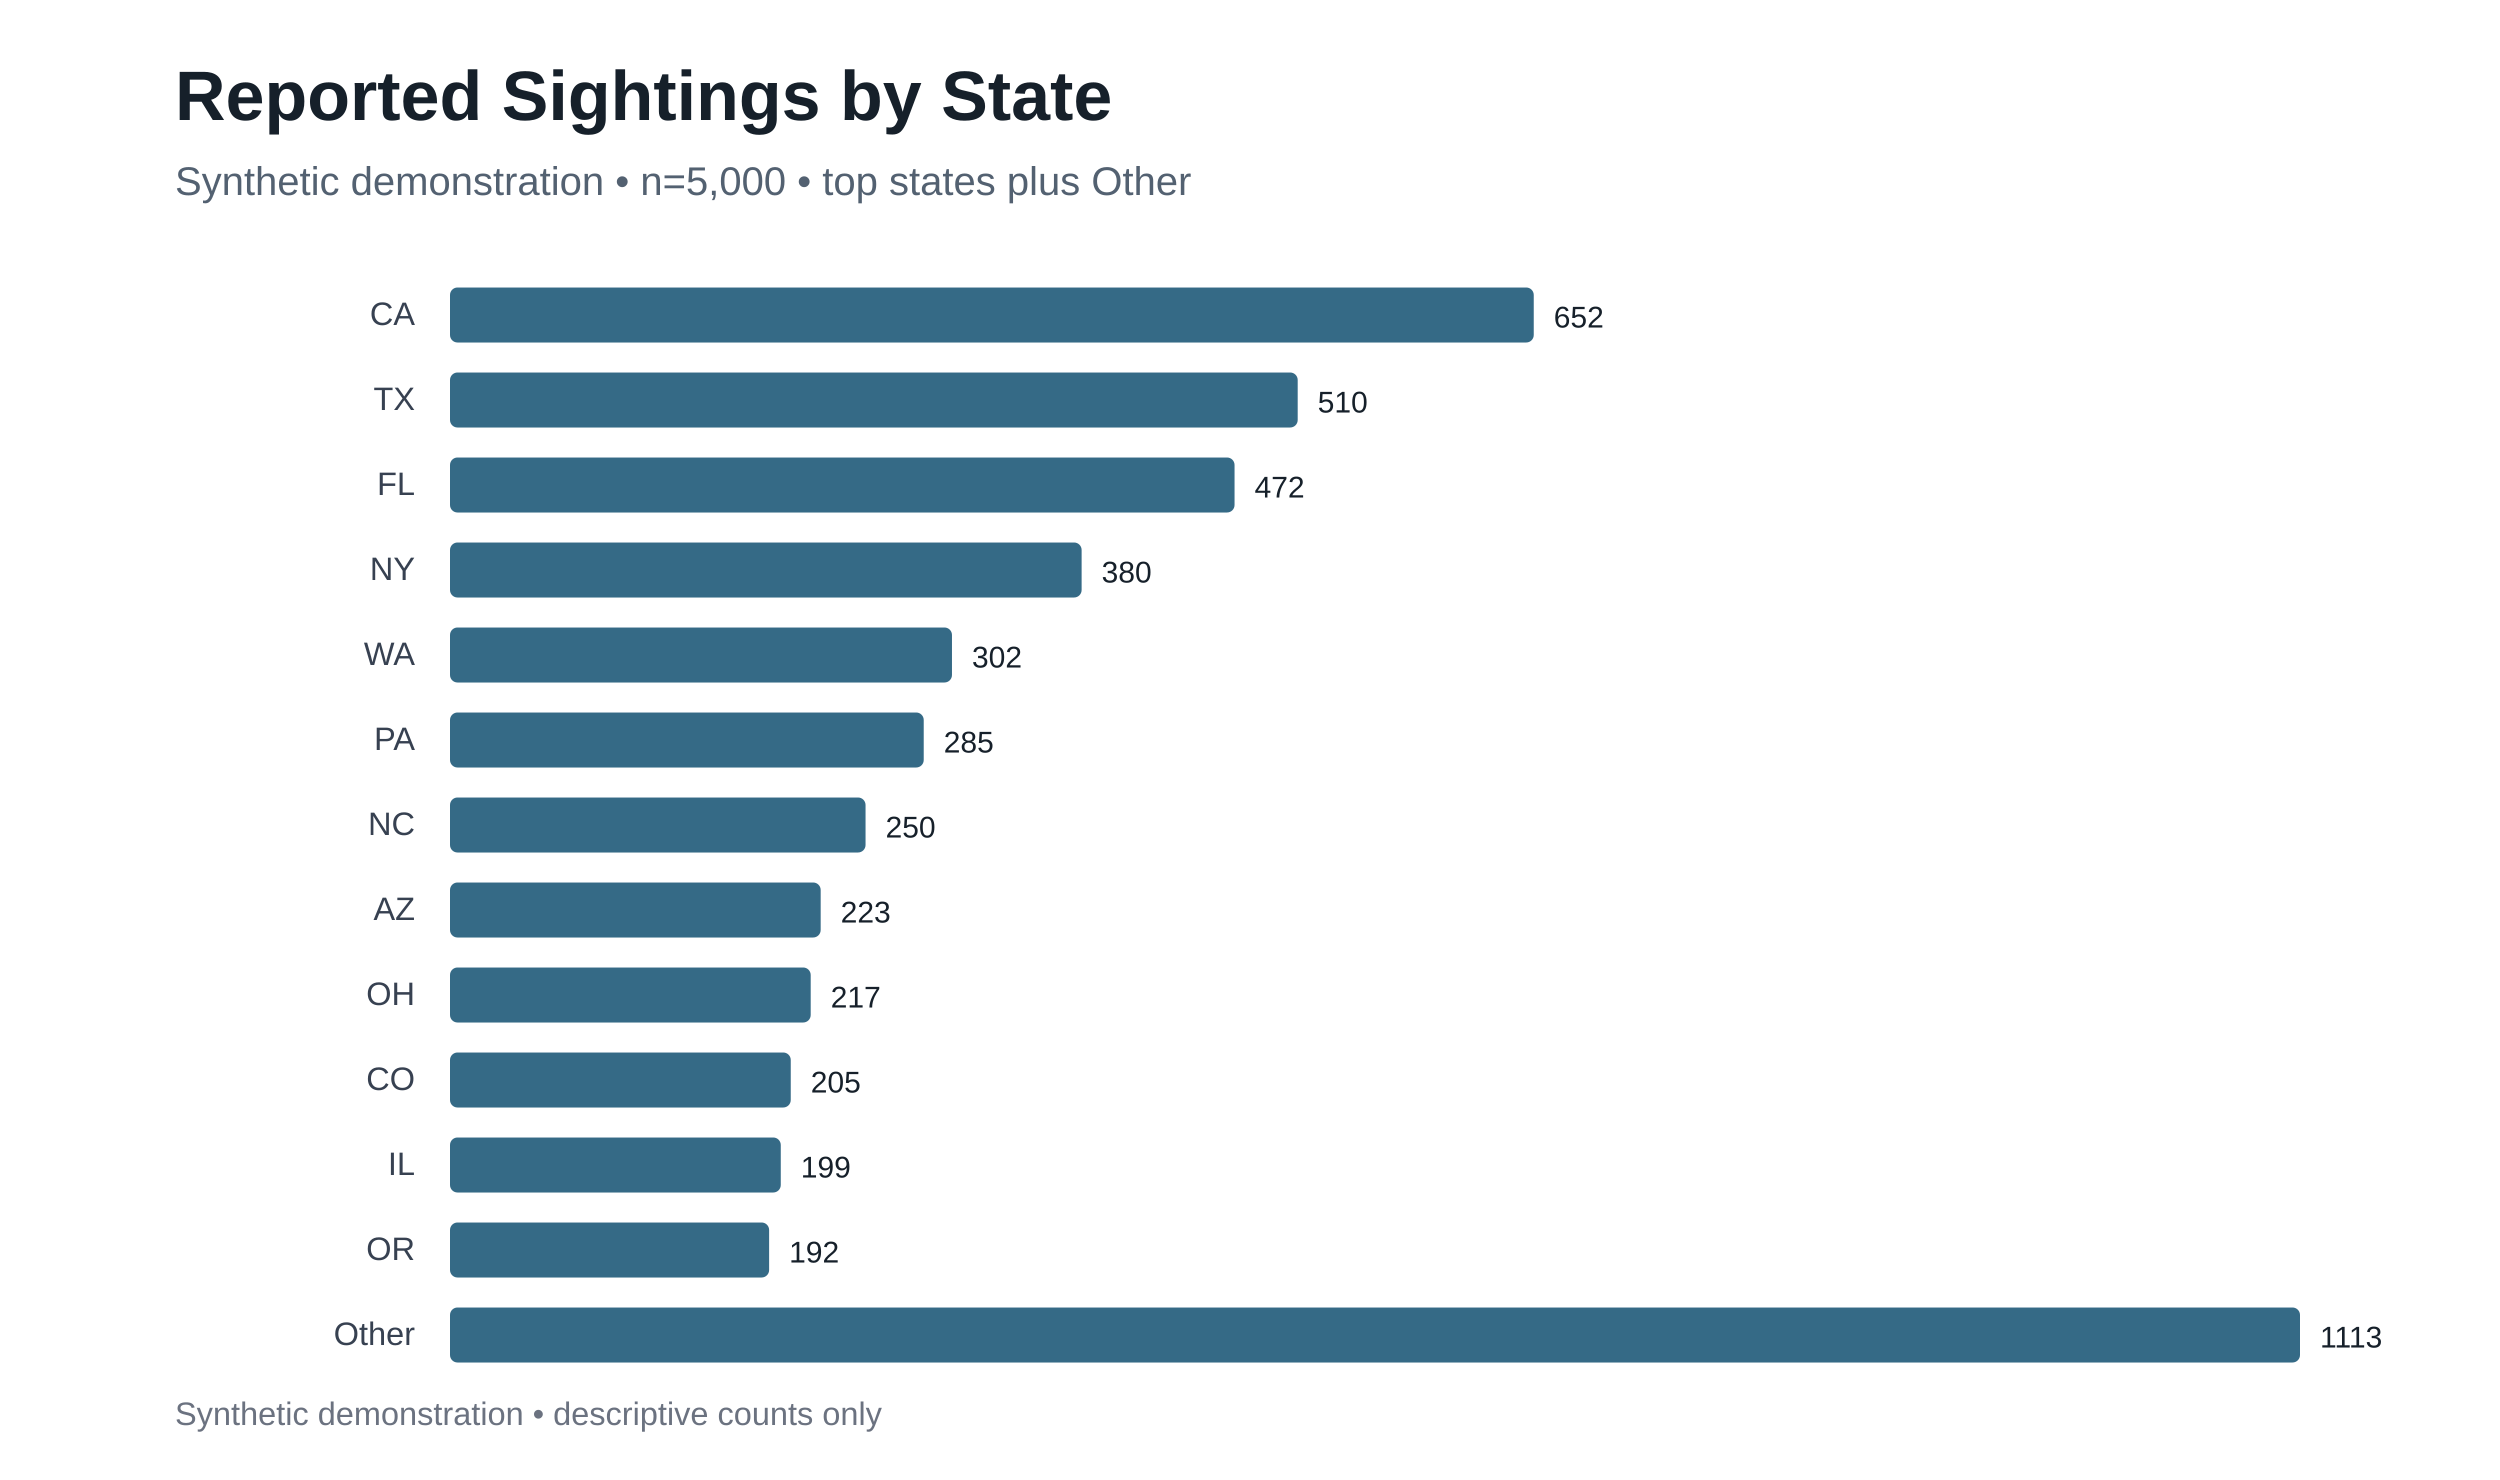
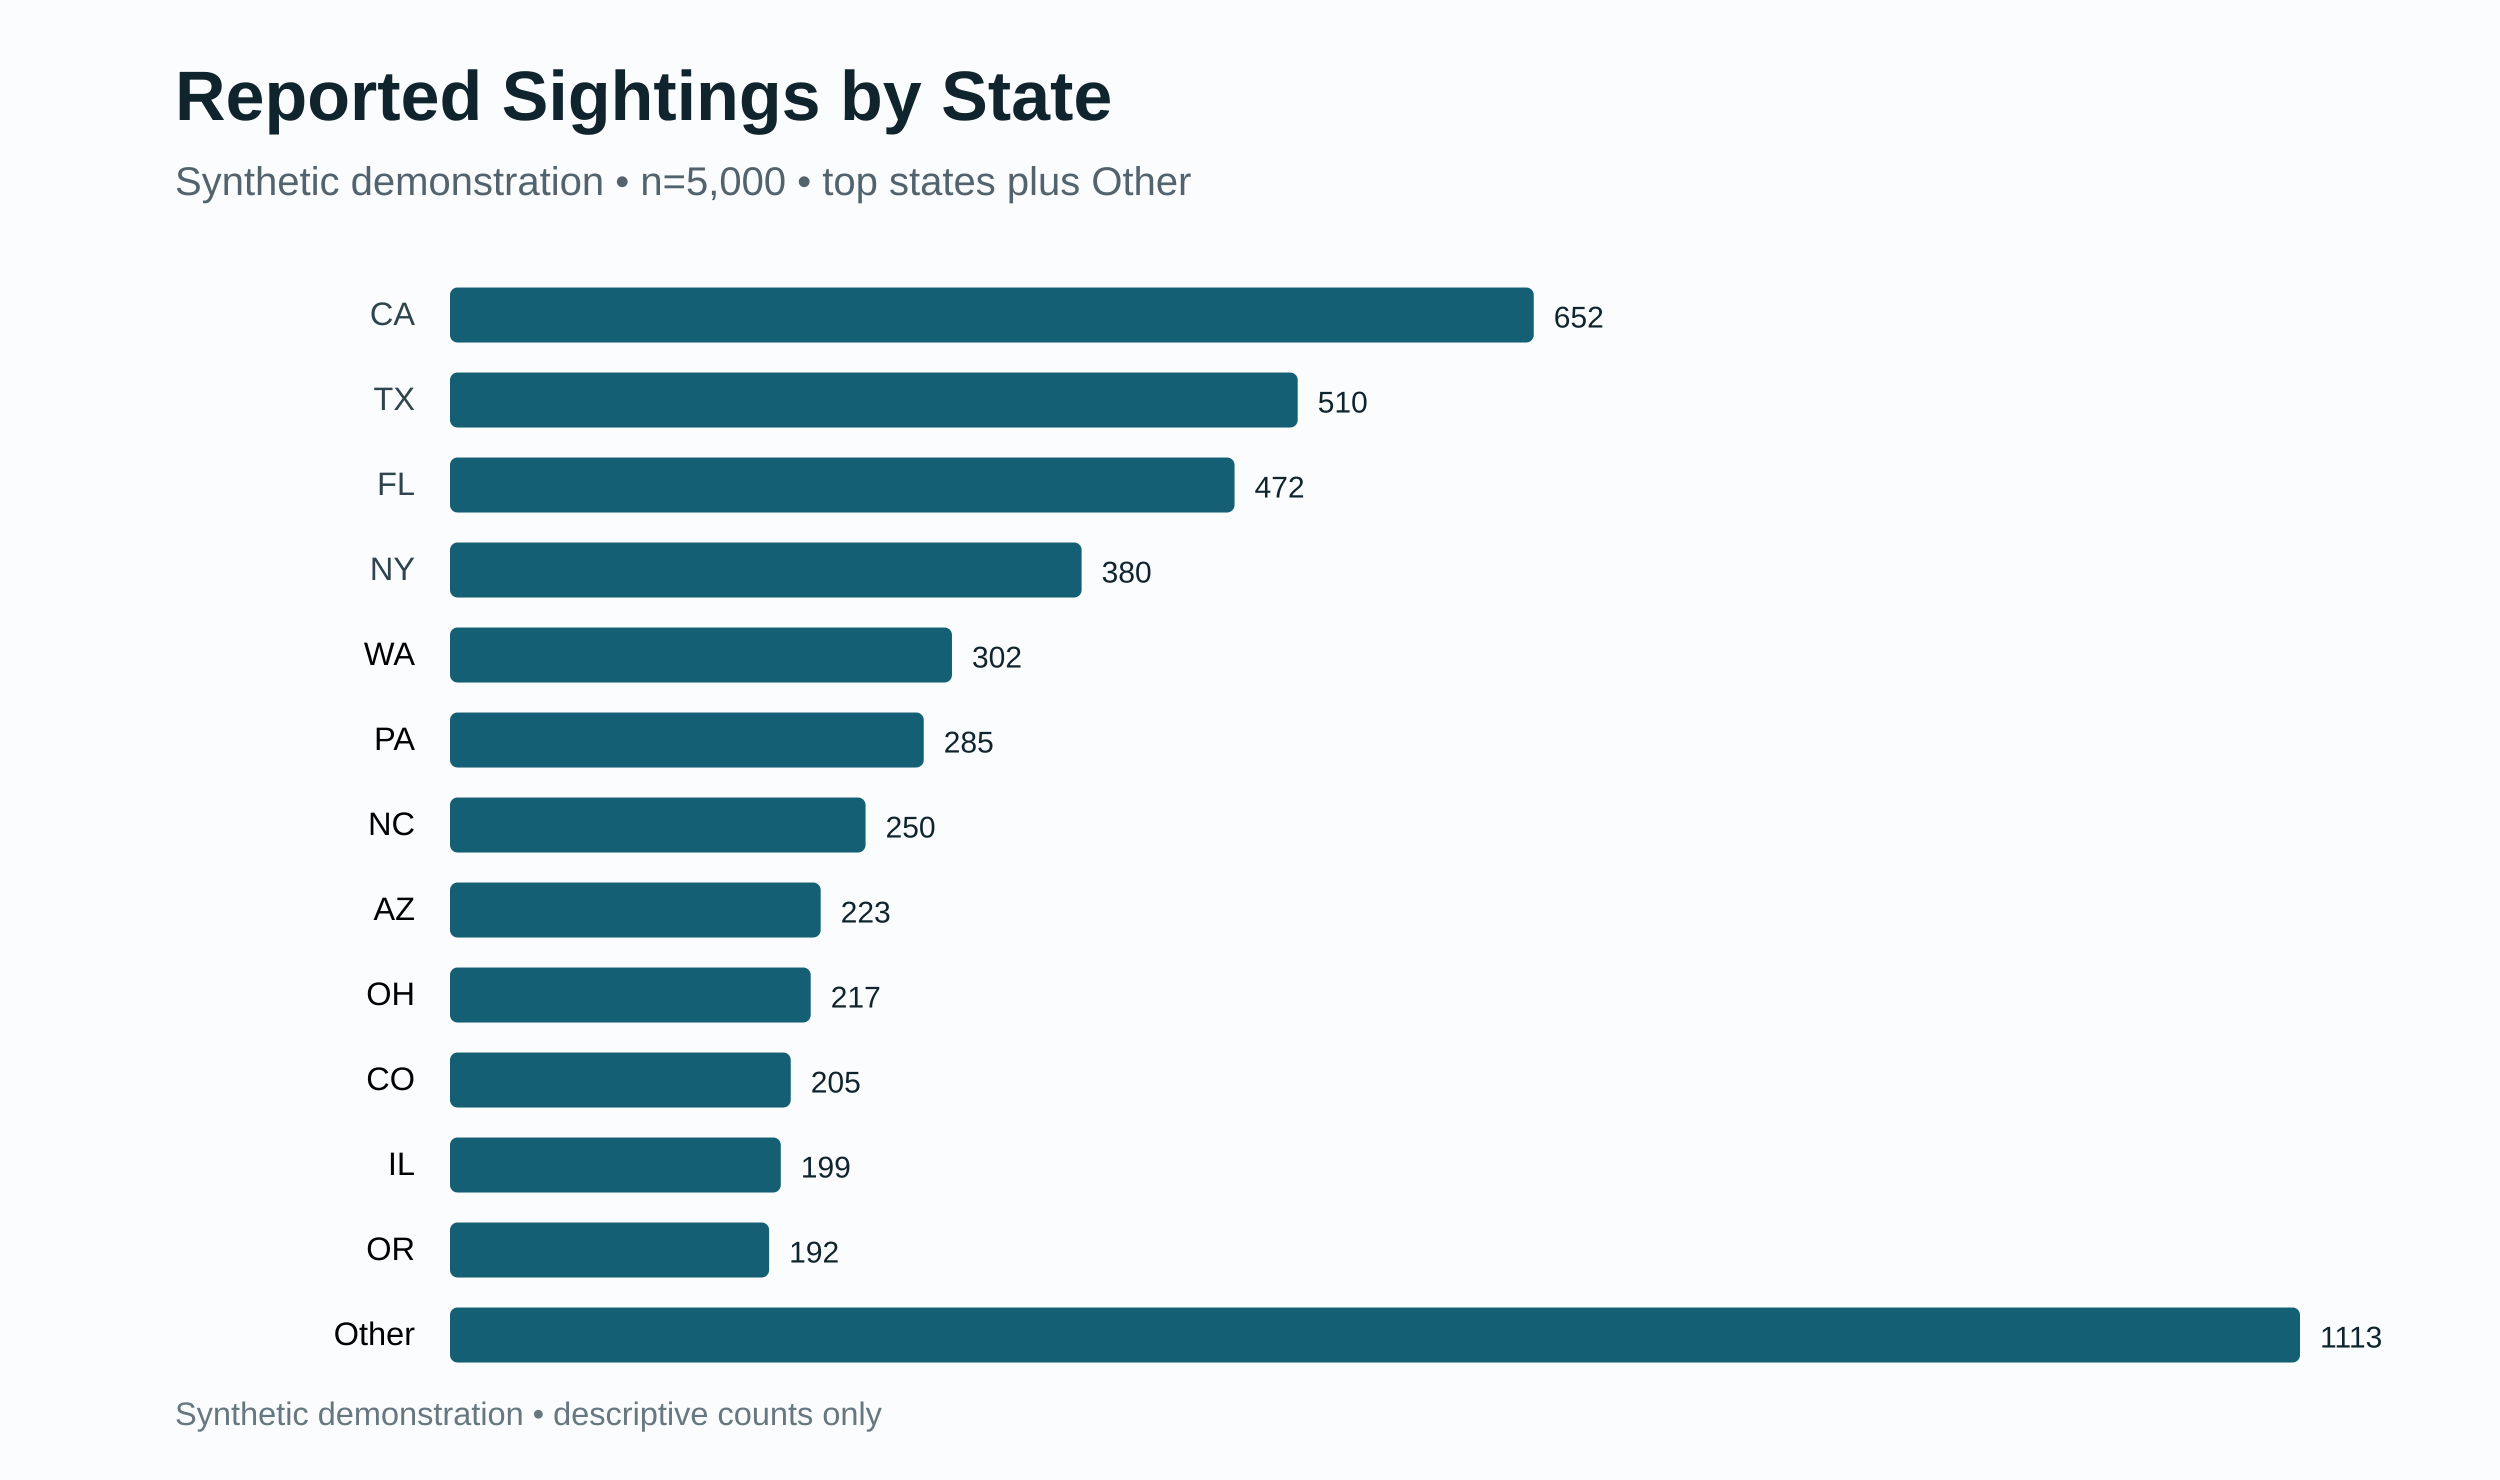
<svg xmlns="http://www.w3.org/2000/svg" width="1000" height="592" viewBox="0 0 1000 592" role="img" aria-labelledby="title desc">
-   <rect width="100%" height="100%" fill="#ffffff" />
-   <text x="70" y="48" font-family="Arial, sans-serif" font-size="28" font-weight="700" fill="#16202a">Reported Sightings by State</text>
-   <text x="70" y="78" font-family="Arial, sans-serif" font-size="16" fill="#536171">Synthetic demonstration • n=5,000 • top states plus Other</text>
-   <text x="166" y="130" text-anchor="end" font-family="Arial, sans-serif" font-size="13" fill="#374151">CA</text>
-   <rect x="180" y="115" width="433.50" height="22" rx="3" fill="#356a86" />
-   <text x="621.50" y="131" font-family="Arial, sans-serif" font-size="12" fill="#16202a">652</text>
-   <text x="166" y="164" text-anchor="end" font-family="Arial, sans-serif" font-size="13" fill="#374151">TX</text>
-   <rect x="180" y="149" width="339.08" height="22" rx="3" fill="#356a86" />
-   <text x="527.08" y="165" font-family="Arial, sans-serif" font-size="12" fill="#16202a">510</text>
-   <text x="166" y="198" text-anchor="end" font-family="Arial, sans-serif" font-size="13" fill="#374151">FL</text>
-   <rect x="180" y="183" width="313.82" height="22" rx="3" fill="#356a86" />
-   <text x="501.82" y="199" font-family="Arial, sans-serif" font-size="12" fill="#16202a">472</text>
-   <text x="166" y="232" text-anchor="end" font-family="Arial, sans-serif" font-size="13" fill="#374151">NY</text>
-   <rect x="180" y="217" width="252.65" height="22" rx="3" fill="#356a86" />
-   <text x="440.65" y="233" font-family="Arial, sans-serif" font-size="12" fill="#16202a">380</text>
-   <text x="166" y="266" text-anchor="end" font-family="Arial, sans-serif" font-size="13" fill="#374151">WA</text>
-   <rect x="180" y="251" width="200.79" height="22" rx="3" fill="#356a86" />
-   <text x="388.79" y="267" font-family="Arial, sans-serif" font-size="12" fill="#16202a">302</text>
-   <text x="166" y="300" text-anchor="end" font-family="Arial, sans-serif" font-size="13" fill="#374151">PA</text>
-   <rect x="180" y="285" width="189.49" height="22" rx="3" fill="#356a86" />
-   <text x="377.49" y="301" font-family="Arial, sans-serif" font-size="12" fill="#16202a">285</text>
-   <text x="166" y="334" text-anchor="end" font-family="Arial, sans-serif" font-size="13" fill="#374151">NC</text>
-   <rect x="180" y="319" width="166.22" height="22" rx="3" fill="#356a86" />
-   <text x="354.22" y="335" font-family="Arial, sans-serif" font-size="12" fill="#16202a">250</text>
-   <text x="166" y="368" text-anchor="end" font-family="Arial, sans-serif" font-size="13" fill="#374151">AZ</text>
-   <rect x="180" y="353" width="148.27" height="22" rx="3" fill="#356a86" />
-   <text x="336.27" y="369" font-family="Arial, sans-serif" font-size="12" fill="#16202a">223</text>
-   <text x="166" y="402" text-anchor="end" font-family="Arial, sans-serif" font-size="13" fill="#374151">OH</text>
-   <rect x="180" y="387" width="144.28" height="22" rx="3" fill="#356a86" />
-   <text x="332.28" y="403" font-family="Arial, sans-serif" font-size="12" fill="#16202a">217</text>
-   <text x="166" y="436" text-anchor="end" font-family="Arial, sans-serif" font-size="13" fill="#374151">CO</text>
-   <rect x="180" y="421" width="136.30" height="22" rx="3" fill="#356a86" />
-   <text x="324.30" y="437" font-family="Arial, sans-serif" font-size="12" fill="#16202a">205</text>
-   <text x="166" y="470" text-anchor="end" font-family="Arial, sans-serif" font-size="13" fill="#374151">IL</text>
-   <rect x="180" y="455" width="132.31" height="22" rx="3" fill="#356a86" />
-   <text x="320.31" y="471" font-family="Arial, sans-serif" font-size="12" fill="#16202a">199</text>
-   <text x="166" y="504" text-anchor="end" font-family="Arial, sans-serif" font-size="13" fill="#374151">OR</text>
-   <rect x="180" y="489" width="127.65" height="22" rx="3" fill="#356a86" />
-   <text x="315.65" y="505" font-family="Arial, sans-serif" font-size="12" fill="#16202a">192</text>
-   <text x="166" y="538" text-anchor="end" font-family="Arial, sans-serif" font-size="13" fill="#374151">Other</text>
-   <rect x="180" y="523" width="740.00" height="22" rx="3" fill="#356a86" />
-   <text x="928.00" y="539" font-family="Arial, sans-serif" font-size="12" fill="#16202a">1113</text>
-   <text x="70" y="570" font-family="Arial, sans-serif" font-size="13" fill="#6b7280">Synthetic demonstration • descriptive counts only</text>
+   <rect width="100%" height="100%" fill="#fbfcfd" />
+   <text x="70" y="48" font-family="Arial, sans-serif" font-size="28" font-weight="700" fill="#10242d">Reported Sightings by State</text>
+   <text x="70" y="78" font-family="Arial, sans-serif" font-size="16" fill="#52636d">Synthetic demonstration • n=5,000 • top states plus Other</text>
+   <text x="166" y="130" text-anchor="end" font-family="Arial, sans-serif" font-size="13" fill="#30444e">CA</text>
+   <rect x="180" y="115" width="433.50" height="22" rx="3" fill="#145f73" />
+   <text x="621.50" y="131" font-family="Arial, sans-serif" font-size="12" fill="#10242d">652</text>
+   <text x="166" y="164" text-anchor="end" font-family="Arial, sans-serif" font-size="13" fill="#30444e">TX</text>
+   <rect x="180" y="149" width="339.08" height="22" rx="3" fill="#145f73" />
+   <text x="527.08" y="165" font-family="Arial, sans-serif" font-size="12" fill="#10242d">510</text>
+   <text x="166" y="198" text-anchor="end" font-family="Arial, sans-serif" font-size="13" fill="#30444e">FL</text>
+   <rect x="180" y="183" width="313.82" height="22" rx="3" fill="#145f73" />
+   <text x="501.82" y="199" font-family="Arial, sans-serif" font-size="12" fill="#10242d">472</text>
+   <text x="166" y="232" text-anchor="end" font-family="Arial, sans-serif" font-size="13" fill="#30444e">NY</text>
+   <rect x="180" y="217" width="252.65" height="22" rx="3" fill="#145f73" />
+   <text x="440.65" y="233" font-family="Arial, sans-serif" font-size="12" fill="#10242d">380</text>
+   <text x="166" y="266" text-anchor="end" font-family="Arial, sans-serif" font-size="13" fill="#3044e">WA</text>
+   <rect x="180" y="251" width="200.79" height="22" rx="3" fill="#145f73" />
+   <text x="388.79" y="267" font-family="Arial, sans-serif" font-size="12" fill="#10242d">302</text>
+   <text x="166" y="300" text-anchor="end" font-family="Arial, sans-serif" font-size="13" fill="#3044e">PA</text>
+   <rect x="180" y="285" width="189.49" height="22" rx="3" fill="#145f73" />
+   <text x="377.49" y="301" font-family="Arial, sans-serif" font-size="12" fill="#10242d">285</text>
+   <text x="166" y="334" text-anchor="end" font-family="Arial, sans-serif" font-size="13" fill="#3044e">NC</text>
+   <rect x="180" y="319" width="166.22" height="22" rx="3" fill="#145f73" />
+   <text x="354.22" y="335" font-family="Arial, sans-serif" font-size="12" fill="#10242d">250</text>
+   <text x="166" y="368" text-anchor="end" font-family="Arial, sans-serif" font-size="13" fill="#3044e">AZ</text>
+   <rect x="180" y="353" width="148.27" height="22" rx="3" fill="#145f73" />
+   <text x="336.27" y="369" font-family="Arial, sans-serif" font-size="12" fill="#10242d">223</text>
+   <text x="166" y="402" text-anchor="end" font-family="Arial, sans-serif" font-size="13" fill="#3044e">OH</text>
+   <rect x="180" y="387" width="144.28" height="22" rx="3" fill="#145f73" />
+   <text x="332.28" y="403" font-family="Arial, sans-serif" font-size="12" fill="#10242d">217</text>
+   <text x="166" y="436" text-anchor="end" font-family="Arial, sans-serif" font-size="13" fill="#3044e">CO</text>
+   <rect x="180" y="421" width="136.30" height="22" rx="3" fill="#145f73" />
+   <text x="324.30" y="437" font-family="Arial, sans-serif" font-size="12" fill="#10242d">205</text>
+   <text x="166" y="470" text-anchor="end" font-family="Arial, sans-serif" font-size="13" fill="#3044e">IL</text>
+   <rect x="180" y="455" width="132.31" height="22" rx="3" fill="#145f73" />
+   <text x="320.31" y="471" font-family="Arial, sans-serif" font-size="12" fill="#10242d">199</text>
+   <text x="166" y="504" text-anchor="end" font-family="Arial, sans-serif" font-size="13" fill="#3044e">OR</text>
+   <rect x="180" y="489" width="127.65" height="22" rx="3" fill="#145f73" />
+   <text x="315.65" y="505" font-family="Arial, sans-serif" font-size="12" fill="#10242d">192</text>
+   <text x="166" y="538" text-anchor="end" font-family="Arial, sans-serif" font-size="13" fill="#3044e">Other</text>
+   <rect x="180" y="523" width="740.00" height="22" rx="3" fill="#145f73" />
+   <text x="928.00" y="539" font-family="Arial, sans-serif" font-size="12" fill="#10242d">1113</text>
+   <text x="70" y="570" font-family="Arial, sans-serif" font-size="13" fill="#667780">Synthetic demonstration • descriptive counts only</text>
</svg>
